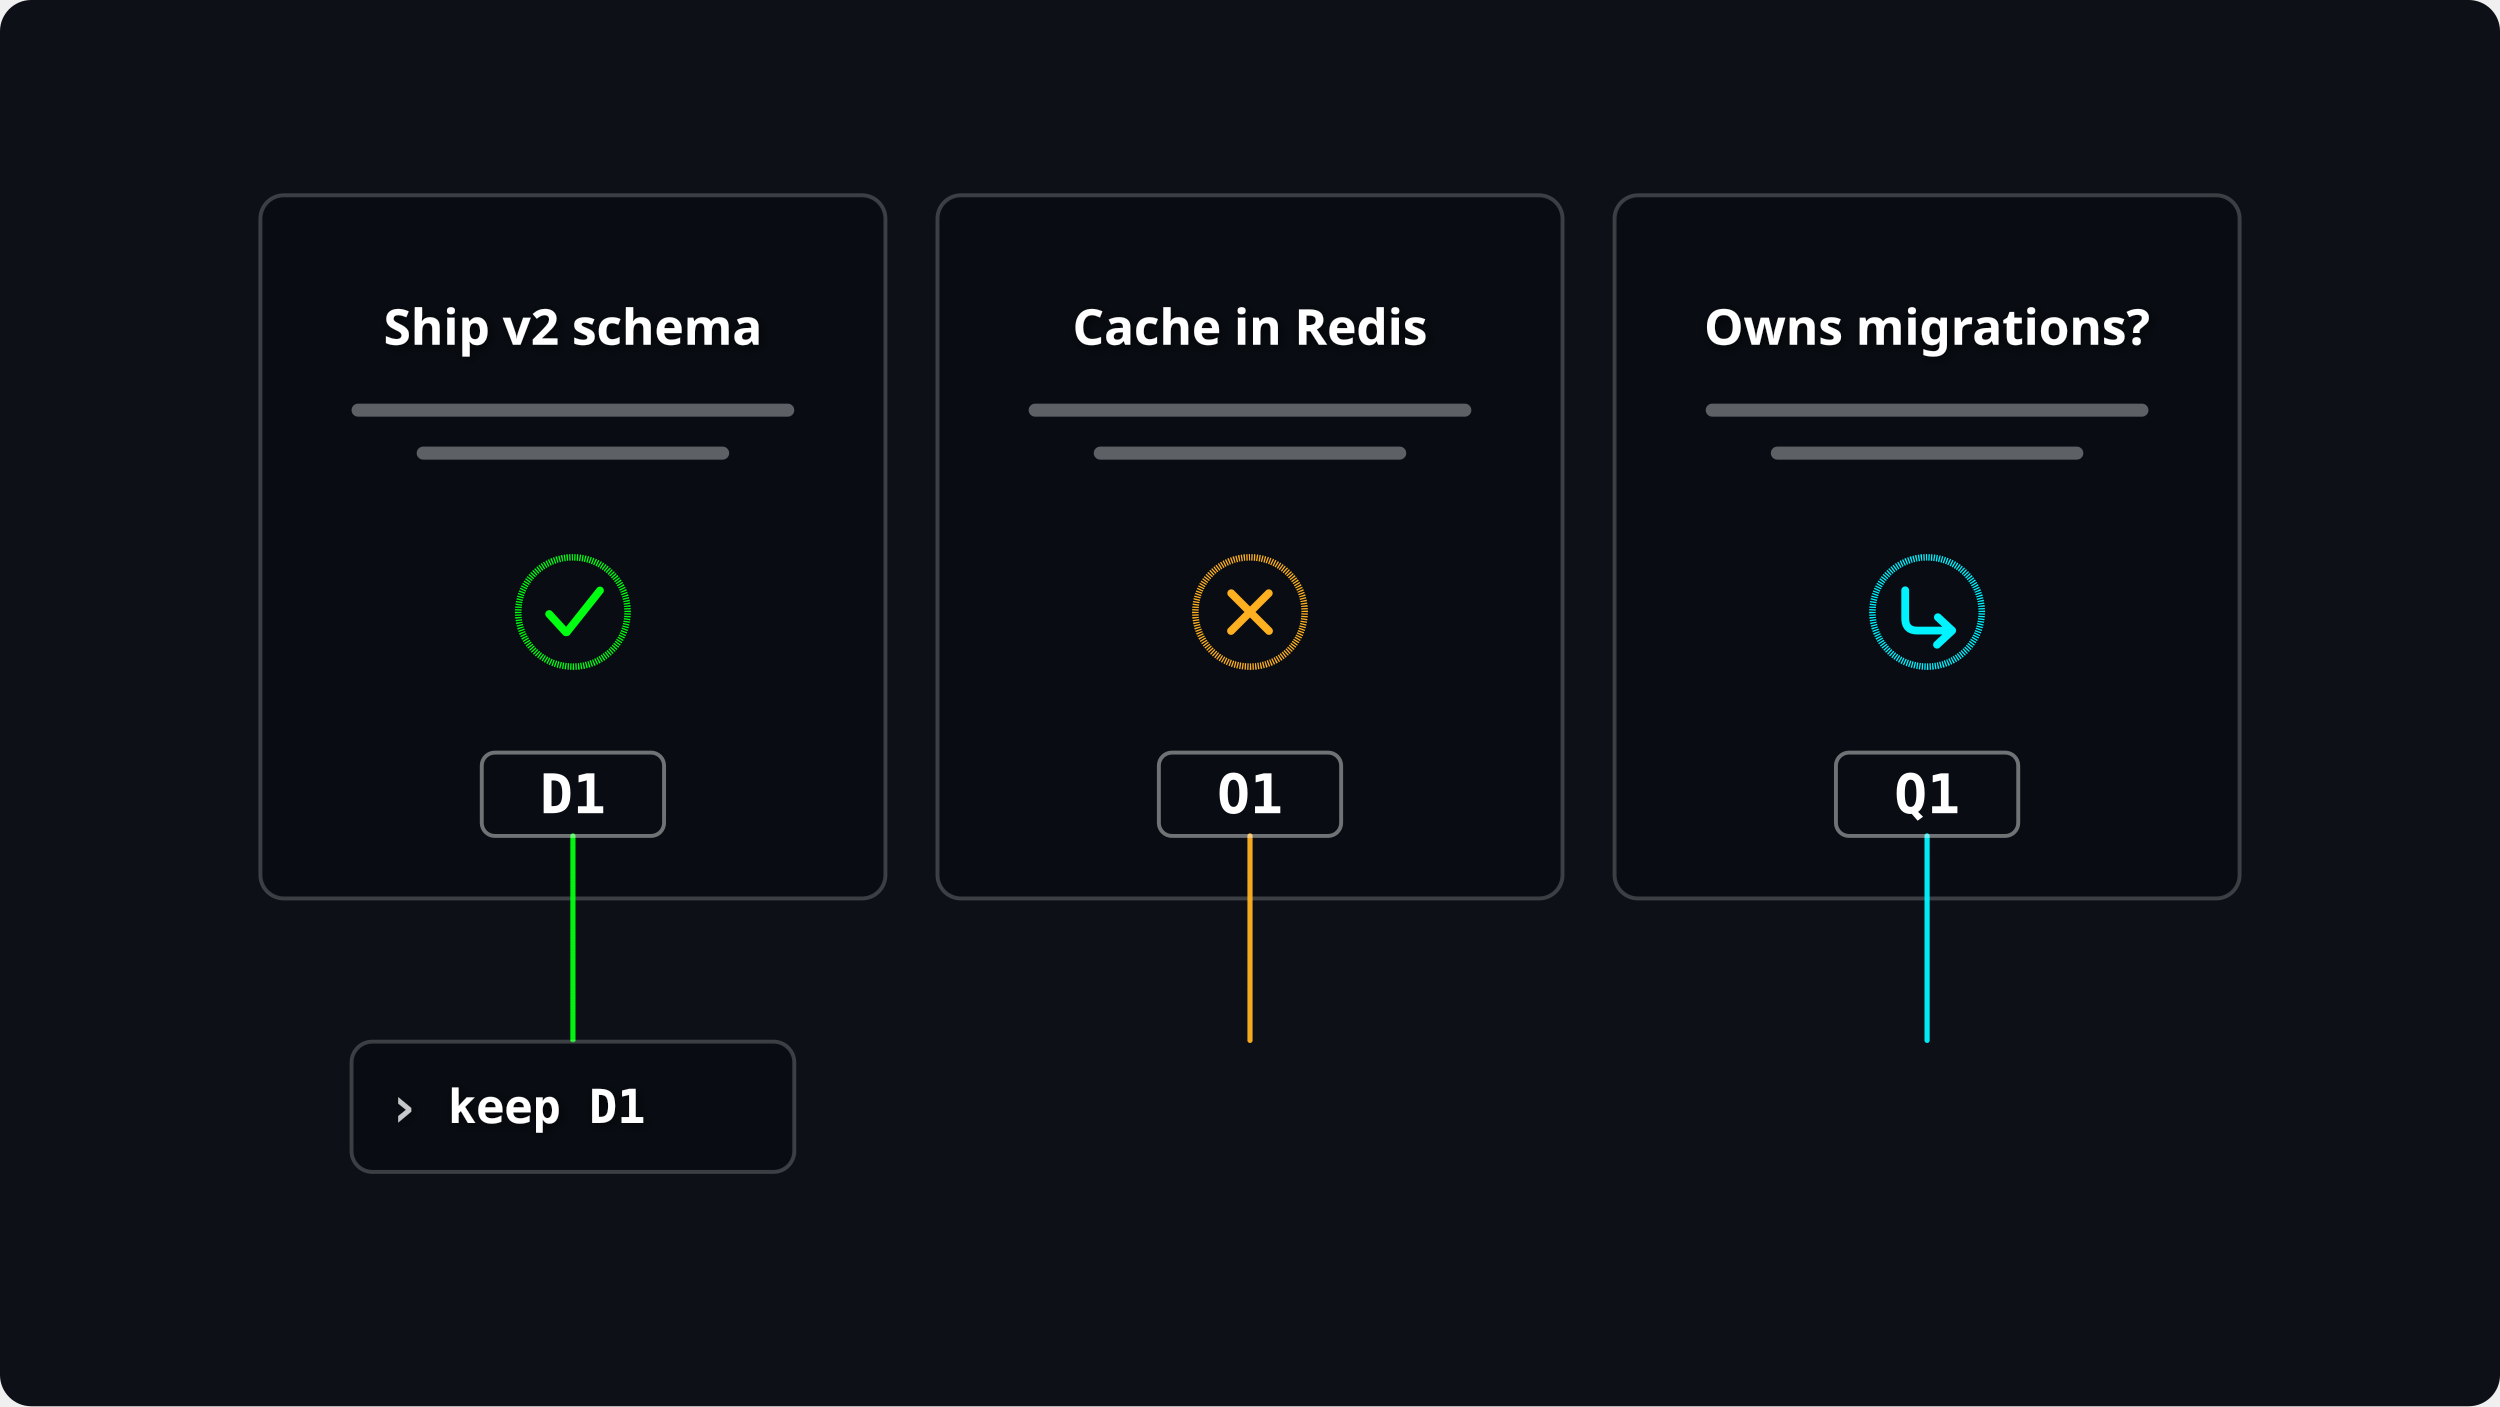
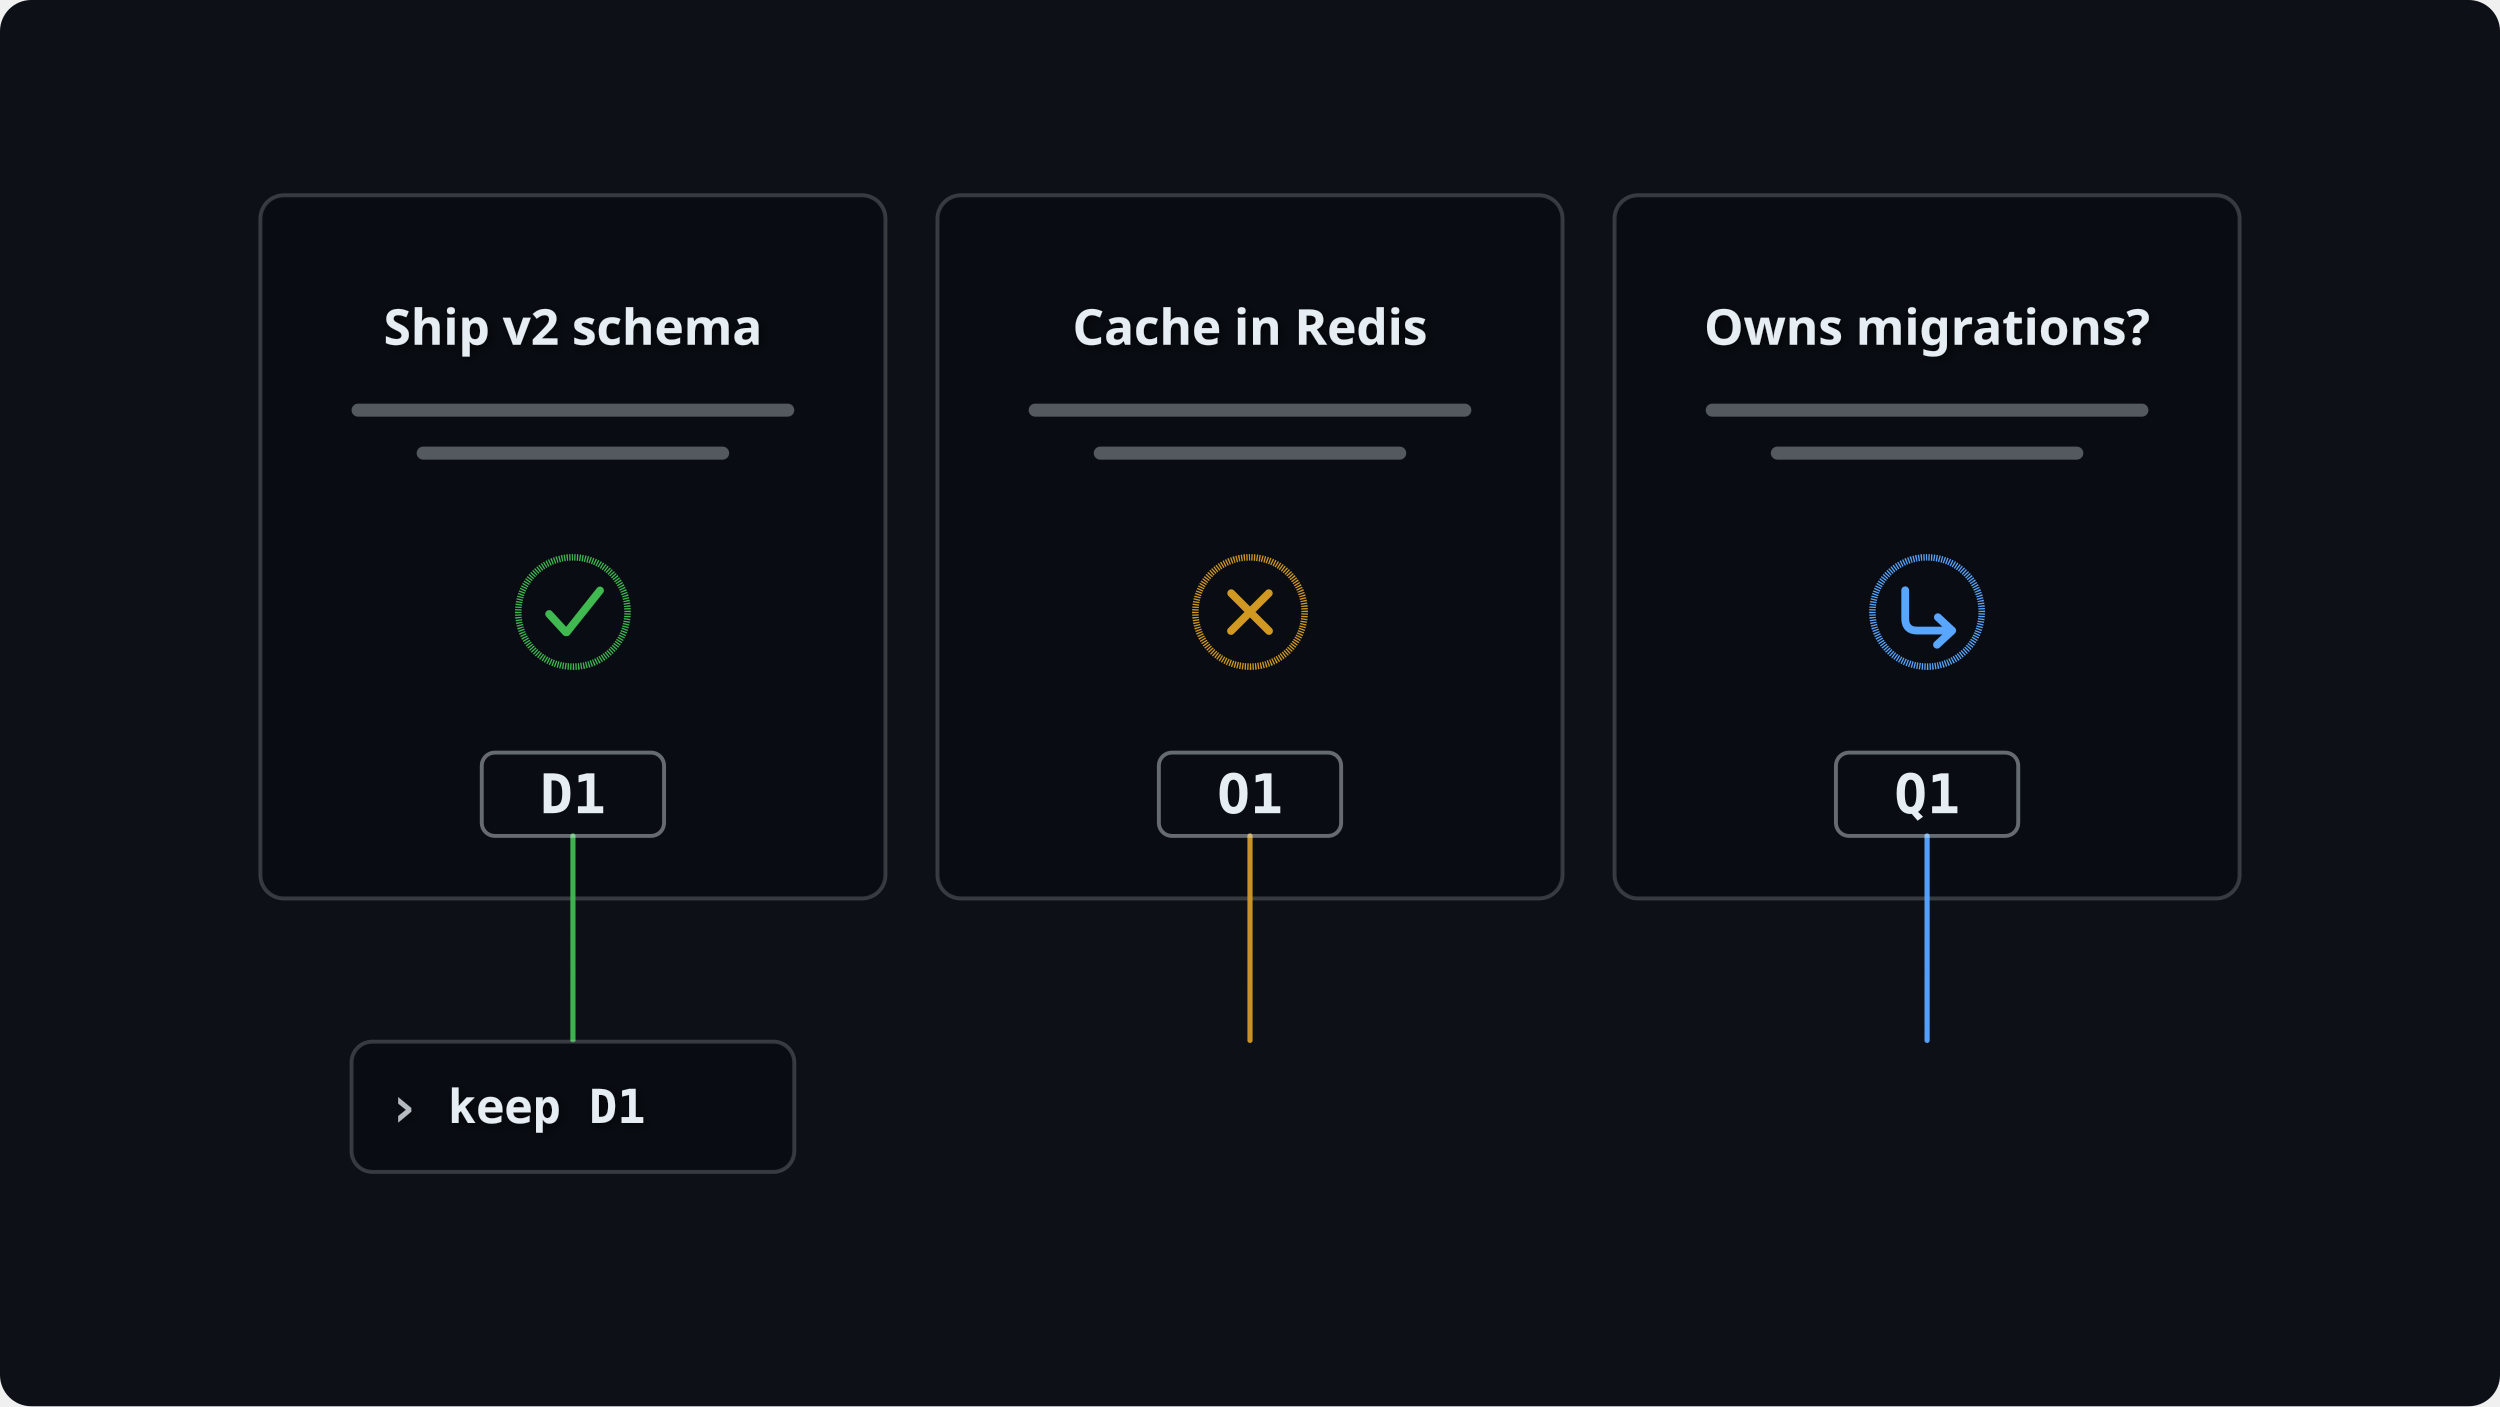
<svg xmlns="http://www.w3.org/2000/svg" viewBox="0 0 1920 1080" width="1920" height="1080">
  <style>
    .sans{font-family:'Play','Trebuchet MS','Segoe UI',system-ui,sans-serif}
    .mono{font-family:'JetBrains Mono',ui-monospace,'SF Mono',Menlo,Consolas,monospace}
    .sh{filter:drop-shadow(2px 2px 4px rgba(0,0,0,.8))}

    /* Looping build: every animation is one 12s cycle, delays baked into keyframe offsets */

    /* Columns: fade in staggered (200/380/560ms), all clear 7800-8600ms */
    @keyframes kcol0{0%,1.667%{opacity:0}5.833%{opacity:1}65%{opacity:1;animation-timing-function:cubic-bezier(.65,0,.35,1)}71.667%,100%{opacity:0}}
    @keyframes kcol1{0%,3.167%{opacity:0}7.333%{opacity:1}65%{opacity:1;animation-timing-function:cubic-bezier(.65,0,.35,1)}71.667%,100%{opacity:0}}
    @keyframes kcol2{0%,4.667%{opacity:0}8.833%{opacity:1}65%{opacity:1;animation-timing-function:cubic-bezier(.65,0,.35,1)}71.667%,100%{opacity:0}}
    .col0{animation:kcol0 12s linear infinite}
    .col1{animation:kcol1 12s linear infinite}
    .col2{animation:kcol2 12s linear infinite}

    /* Chips: fade in with column, survive, one breathe pulse in the hold */
    @keyframes kchip0{0%,1.667%{opacity:0}5.833%{opacity:1}75%{opacity:1;animation-timing-function:cubic-bezier(.65,0,.35,1)}85%{opacity:.85;animation-timing-function:cubic-bezier(.65,0,.35,1)}95%,100%{opacity:1}}
    @keyframes kchip1{0%,3.167%{opacity:0}7.333%{opacity:1}77.5%{opacity:1;animation-timing-function:cubic-bezier(.65,0,.35,1)}87.5%{opacity:.85;animation-timing-function:cubic-bezier(.65,0,.35,1)}97.5%,100%{opacity:1}}
    @keyframes kchip2{0%,4.667%{opacity:0}8.833%{opacity:1}80%{opacity:1;animation-timing-function:cubic-bezier(.65,0,.35,1)}90%{opacity:.85;animation-timing-function:cubic-bezier(.65,0,.35,1)}100%{opacity:1}}
    .chip0{animation:kchip0 12s linear infinite}
    .chip1{animation:kchip1 12s linear infinite}
    .chip2{animation:kchip2 12s linear infinite}

    /* Chip fills + code darkening at each hit (2500/4400/6300ms) */
-     @keyframes kchipR0{0%,20.833%{fill:rgba(0,255,16,0);stroke:rgba(255,255,255,.42)}25%,100%{fill:#00FF10;stroke:#00FF10}}
-     @keyframes kchipR1{0%,36.667%{fill:rgba(255,176,32,0);stroke:rgba(255,255,255,.42)}40.833%,100%{fill:#FFB020;stroke:#FFB020}}
-     @keyframes kchipR2{0%,52.5%{fill:rgba(0,243,255,0);stroke:rgba(255,255,255,.42)}56.667%,100%{fill:#00F3FF;stroke:#00F3FF}}
-     @keyframes kcode0{0%,20.833%{fill:#FFFFFF}25%,100%{fill:#08121A}}
-     @keyframes kcode1{0%,36.667%{fill:#FFFFFF}40.833%,100%{fill:#08121A}}
-     @keyframes kcode2{0%,52.5%{fill:#FFFFFF}56.667%,100%{fill:#08121A}}
+     @keyframes kchipR0{0%,20.833%{fill:rgba(63,185,80,0);stroke:rgba(230,237,243,.42)}25%,100%{fill:#3fb950;stroke:#3fb950}}
+     @keyframes kchipR1{0%,36.667%{fill:rgba(210,153,34,0);stroke:rgba(230,237,243,.42)}40.833%,100%{fill:#d29922;stroke:#d29922}}
+     @keyframes kchipR2{0%,52.5%{fill:rgba(88,166,255,0);stroke:rgba(230,237,243,.42)}56.667%,100%{fill:#58a6ff;stroke:#58a6ff}}
+     @keyframes kcode0{0%,20.833%{fill:#e6edf3}25%,100%{fill:#08121A}}
+     @keyframes kcode1{0%,36.667%{fill:#e6edf3}40.833%,100%{fill:#08121A}}
+     @keyframes kcode2{0%,52.5%{fill:#e6edf3}56.667%,100%{fill:#08121A}}
    .chipR0{animation:kchipR0 12s linear infinite}
    .chipR1{animation:kchipR1 12s linear infinite}
    .chipR2{animation:kchipR2 12s linear infinite}
    .code0{animation:kcode0 12s linear infinite}
    .code1{animation:kcode1 12s linear infinite}
    .code2{animation:kcode2 12s linear infinite}

    /* Action icons: ring then glyph draw on at the hit */
    @keyframes kring0{0%{stroke-dashoffset:1}20.833%{stroke-dashoffset:1;animation-timing-function:cubic-bezier(.65,0,.35,1)}23.125%,100%{stroke-dashoffset:0}}
    @keyframes kring1{0%{stroke-dashoffset:1}36.667%{stroke-dashoffset:1;animation-timing-function:cubic-bezier(.65,0,.35,1)}38.958%,100%{stroke-dashoffset:0}}
    @keyframes kring2{0%{stroke-dashoffset:1}52.5%{stroke-dashoffset:1;animation-timing-function:cubic-bezier(.65,0,.35,1)}54.792%,100%{stroke-dashoffset:0}}
    @keyframes kgl0{0%{stroke-dashoffset:1}22.292%{stroke-dashoffset:1;animation-timing-function:cubic-bezier(.65,0,.35,1)}25%,100%{stroke-dashoffset:0}}
    @keyframes kgl1{0%{stroke-dashoffset:1}37.292%{stroke-dashoffset:1;animation-timing-function:cubic-bezier(.65,0,.35,1)}40%,100%{stroke-dashoffset:0}}
    @keyframes kgl2{0%{stroke-dashoffset:1}53.125%{stroke-dashoffset:1;animation-timing-function:cubic-bezier(.65,0,.35,1)}55.833%,100%{stroke-dashoffset:0}}
    .ring0{animation:kring0 12s linear infinite}
    .ring1{animation:kring1 12s linear infinite}
    .ring2{animation:kring2 12s linear infinite}
    .gl0{animation:kgl0 12s linear infinite}
    .gl1{animation:kgl1 12s linear infinite}
    .gl2{animation:kgl2 12s linear infinite}

    /* Connectors reach up from the card, then vanish as it travels */
    @keyframes kconnD0{0%{stroke-dashoffset:1}15.833%{stroke-dashoffset:1;animation-timing-function:cubic-bezier(.65,0,.35,1)}18.333%,100%{stroke-dashoffset:0}}
    @keyframes kconnD1{0%{stroke-dashoffset:1}31.667%{stroke-dashoffset:1;animation-timing-function:cubic-bezier(.65,0,.35,1)}34.167%,100%{stroke-dashoffset:0}}
    @keyframes kconnD2{0%{stroke-dashoffset:1}47.5%{stroke-dashoffset:1;animation-timing-function:cubic-bezier(.65,0,.35,1)}50%,100%{stroke-dashoffset:0}}
    @keyframes kconnF0{0%,25%{opacity:.95}26.333%,100%{opacity:0}}
    @keyframes kconnF1{0%,40.833%{opacity:.95}42.167%,100%{opacity:0}}
    @keyframes kconnF2{0%,58.333%{opacity:.95}60%,100%{opacity:0}}
    .conn0{animation:kconnD0 12s linear infinite,kconnF0 12s linear infinite}
    .conn1{animation:kconnD1 12s linear infinite,kconnF1 12s linear infinite}
    .conn2{animation:kconnD2 12s linear infinite,kconnF2 12s linear infinite}

    /* Command card: rise (1000ms), park, hop right twice (3000-5500ms), sink away (7000-7600ms) */
    @keyframes kcardX{0%,25%{transform:translateX(0)}25%{animation-timing-function:cubic-bezier(.65,0,.35,1)}30%{transform:translateX(520px)}40.833%{transform:translateX(520px);animation-timing-function:cubic-bezier(.65,0,.35,1)}45.833%,100%{transform:translateX(1040px)}}
    @keyframes kcardY{0%{transform:translateY(150px)}8.333%{transform:translateY(150px);animation-timing-function:cubic-bezier(.65,0,.35,1)}13.333%{transform:translateY(0)}58.333%{transform:translateY(0);animation-timing-function:cubic-bezier(.65,0,.35,1)}63.333%,100%{transform:translateY(150px)}}
    @keyframes kcardF{0%,8.333%{opacity:0}10.833%{opacity:1}58.333%{opacity:1}61.833%,100%{opacity:0}}
    .cardX{animation:kcardX 12s linear infinite}
    .cardY{animation:kcardY 12s linear infinite,kcardF 12s linear infinite}

    /* Command text swap: old line gone before the new one arrives */
    @keyframes kcmd1{0%,25%{opacity:1}26.5%,100%{opacity:0}}
    @keyframes kcmd2{0%,27%{opacity:0}28.5%{opacity:1}40.833%{opacity:1}42.333%,100%{opacity:0}}
    @keyframes kcmd3{0%,42.833%{opacity:0}44.333%,100%{opacity:1}}
    .cmd1{animation:kcmd1 12s linear infinite}
    .cmd2{animation:kcmd2 12s linear infinite}
    .cmd3{animation:kcmd3 12s linear infinite}

    /* Held tail: icon rings and chips pulse softly, then the cycle restarts */
    @keyframes khalo0{0%,75%{opacity:0}75%{animation-timing-function:cubic-bezier(.65,0,.35,1)}85%{opacity:.35;animation-timing-function:cubic-bezier(.65,0,.35,1)}95%,100%{opacity:0}}
    @keyframes khalo1{0%,77.5%{opacity:0}77.5%{animation-timing-function:cubic-bezier(.65,0,.35,1)}87.5%{opacity:.35;animation-timing-function:cubic-bezier(.65,0,.35,1)}97.5%,100%{opacity:0}}
    @keyframes khalo2{0%,80%{opacity:0}80%{animation-timing-function:cubic-bezier(.65,0,.35,1)}90%{opacity:.35;animation-timing-function:cubic-bezier(.65,0,.35,1)}100%{opacity:0}}
    .halo0{animation:khalo0 12s linear infinite}
    .halo1{animation:khalo1 12s linear infinite}
    .halo2{animation:khalo2 12s linear infinite}
  </style>
  <rect width="1920" height="1080" rx="24" fill="#0d1117" />
  <g class="col0">
-     <rect x="200" y="150" width="480" height="540" rx="18" fill="rgba(8,12,18,0.76)" stroke="rgba(255,255,255,0.20)" stroke-width="3" />
-     <text class="sans sh" x="440" y="250" font-size="38" font-weight="600" fill="#FFFFFF" text-anchor="middle" dominant-baseline="central">Ship v2 schema</text>
-     <rect x="270" y="310" width="340" height="10" rx="5" fill="rgba(255,255,255,0.34)" />
-     <rect x="320" y="343" width="240" height="10" rx="5" fill="rgba(255,255,255,0.34)" />
+     <rect x="200" y="150" width="480" height="540" rx="18" fill="rgba(8,12,18,0.76)" stroke="rgba(230,237,243,0.20)" stroke-width="3" />
+     <text class="sans sh" x="440" y="250" font-size="38" font-weight="600" fill="#e6edf3" text-anchor="middle" dominant-baseline="central">Ship v2 schema</text>
+     <rect x="270" y="310" width="340" height="10" rx="5" fill="rgba(230,237,243,0.34)" />
+     <rect x="320" y="343" width="240" height="10" rx="5" fill="rgba(230,237,243,0.34)" />
  </g>
  <g class="col1">
-     <rect x="720" y="150" width="480" height="540" rx="18" fill="rgba(8,12,18,0.76)" stroke="rgba(255,255,255,0.20)" stroke-width="3" />
-     <text class="sans sh" x="960" y="250" font-size="38" font-weight="600" fill="#FFFFFF" text-anchor="middle" dominant-baseline="central">Cache in Redis</text>
-     <rect x="790" y="310" width="340" height="10" rx="5" fill="rgba(255,255,255,0.34)" />
-     <rect x="840" y="343" width="240" height="10" rx="5" fill="rgba(255,255,255,0.34)" />
+     <rect x="720" y="150" width="480" height="540" rx="18" fill="rgba(8,12,18,0.76)" stroke="rgba(230,237,243,0.20)" stroke-width="3" />
+     <text class="sans sh" x="960" y="250" font-size="38" font-weight="600" fill="#e6edf3" text-anchor="middle" dominant-baseline="central">Cache in Redis</text>
+     <rect x="790" y="310" width="340" height="10" rx="5" fill="rgba(230,237,243,0.34)" />
+     <rect x="840" y="343" width="240" height="10" rx="5" fill="rgba(230,237,243,0.34)" />
  </g>
  <g class="col2">
-     <rect x="1240" y="150" width="480" height="540" rx="18" fill="rgba(8,12,18,0.76)" stroke="rgba(255,255,255,0.20)" stroke-width="3" />
-     <text class="sans sh" x="1480" y="250" font-size="38" font-weight="600" fill="#FFFFFF" text-anchor="middle" dominant-baseline="central">Owns migrations?</text>
-     <rect x="1310" y="310" width="340" height="10" rx="5" fill="rgba(255,255,255,0.34)" />
-     <rect x="1360" y="343" width="240" height="10" rx="5" fill="rgba(255,255,255,0.34)" />
+     <rect x="1240" y="150" width="480" height="540" rx="18" fill="rgba(8,12,18,0.76)" stroke="rgba(230,237,243,0.20)" stroke-width="3" />
+     <text class="sans sh" x="1480" y="250" font-size="38" font-weight="600" fill="#e6edf3" text-anchor="middle" dominant-baseline="central">Owns migrations?</text>
+     <rect x="1310" y="310" width="340" height="10" rx="5" fill="rgba(230,237,243,0.34)" />
+     <rect x="1360" y="343" width="240" height="10" rx="5" fill="rgba(230,237,243,0.34)" />
  </g>
-   <line class="conn0" x1="440" y1="800" x2="440" y2="642" stroke="#00FF10" stroke-width="4" stroke-linecap="round" opacity="0.95" pathLength="1" stroke-dasharray="1" stroke-dashoffset="1" />
-   <line class="conn1" x1="960" y1="800" x2="960" y2="642" stroke="#FFB020" stroke-width="4" stroke-linecap="round" opacity="0.95" pathLength="1" stroke-dasharray="1" stroke-dashoffset="1" />
-   <line class="conn2" x1="1480" y1="800" x2="1480" y2="642" stroke="#00F3FF" stroke-width="4" stroke-linecap="round" opacity="0.95" pathLength="1" stroke-dasharray="1" stroke-dashoffset="1" />
+   <line class="conn0" x1="440" y1="800" x2="440" y2="642" stroke="#3fb950" stroke-width="4" stroke-linecap="round" opacity="0.95" pathLength="1" stroke-dasharray="1" stroke-dashoffset="1" />
+   <line class="conn1" x1="960" y1="800" x2="960" y2="642" stroke="#d29922" stroke-width="4" stroke-linecap="round" opacity="0.95" pathLength="1" stroke-dasharray="1" stroke-dashoffset="1" />
+   <line class="conn2" x1="1480" y1="800" x2="1480" y2="642" stroke="#58a6ff" stroke-width="4" stroke-linecap="round" opacity="0.95" pathLength="1" stroke-dasharray="1" stroke-dashoffset="1" />
  <g>
-     <circle class="ring0" cx="440" cy="470" r="42" fill="none" stroke="#00FF10" stroke-width="5" pathLength="1" stroke-dasharray="1" stroke-dashoffset="1" transform="rotate(-90 440 470)" />
-     <path class="gl0" d="M 421.1 470.84 L 434.96 485.96 L 461 453.2" fill="none" stroke="#00FF10" stroke-width="6" stroke-linecap="round" stroke-linejoin="round" pathLength="1" stroke-dasharray="1" stroke-dashoffset="1" />
+     <circle class="ring0" cx="440" cy="470" r="42" fill="none" stroke="#3fb950" stroke-width="5" pathLength="1" stroke-dasharray="1" stroke-dashoffset="1" transform="rotate(-90 440 470)" />
+     <path class="gl0" d="M 421.1 470.84 L 434.96 485.96 L 461 453.2" fill="none" stroke="#3fb950" stroke-width="6" stroke-linecap="round" stroke-linejoin="round" pathLength="1" stroke-dasharray="1" stroke-dashoffset="1" />
  </g>
  <g>
-     <circle class="ring1" cx="960" cy="470" r="42" fill="none" stroke="#FFB020" stroke-width="5" pathLength="1" stroke-dasharray="1" stroke-dashoffset="1" transform="rotate(-90 960 470)" />
-     <path class="gl1" d="M 944.88 454.88 L 975.12 485.12 M 975.12 454.88 L 944.88 485.12" fill="none" stroke="#FFB020" stroke-width="6" stroke-linecap="round" stroke-linejoin="round" pathLength="1" stroke-dasharray="1" stroke-dashoffset="1" />
+     <circle class="ring1" cx="960" cy="470" r="42" fill="none" stroke="#d29922" stroke-width="5" pathLength="1" stroke-dasharray="1" stroke-dashoffset="1" transform="rotate(-90 960 470)" />
+     <path class="gl1" d="M 944.88 454.88 L 975.12 485.12 M 975.12 454.88 L 944.88 485.12" fill="none" stroke="#d29922" stroke-width="6" stroke-linecap="round" stroke-linejoin="round" pathLength="1" stroke-dasharray="1" stroke-dashoffset="1" />
  </g>
  <g>
-     <circle class="ring2" cx="1480" cy="470" r="42" fill="none" stroke="#00F3FF" stroke-width="5" pathLength="1" stroke-dasharray="1" stroke-dashoffset="1" transform="rotate(-90 1480 470)" />
-     <path class="gl2" d="M 1463.2 452.36 L 1463.2 475.04 Q 1463.2 484.28 1472.44 484.28 L 1498.48 484.28 M 1487.56 473.36 L 1499.32 484.28 L 1487.56 495.2" fill="none" stroke="#00F3FF" stroke-width="6" stroke-linecap="round" stroke-linejoin="round" pathLength="1" stroke-dasharray="1" stroke-dashoffset="1" />
+     <circle class="ring2" cx="1480" cy="470" r="42" fill="none" stroke="#58a6ff" stroke-width="5" pathLength="1" stroke-dasharray="1" stroke-dashoffset="1" transform="rotate(-90 1480 470)" />
+     <path class="gl2" d="M 1463.2 452.36 L 1463.2 475.04 Q 1463.2 484.28 1472.44 484.28 L 1498.48 484.28 M 1487.56 473.36 L 1499.32 484.28 L 1487.56 495.2" fill="none" stroke="#58a6ff" stroke-width="6" stroke-linecap="round" stroke-linejoin="round" pathLength="1" stroke-dasharray="1" stroke-dashoffset="1" />
  </g>
  <g class="chip0">
-     <rect class="chipR0" x="370" y="578" width="140" height="64" rx="10" fill="rgba(0,255,16,0)" stroke="rgba(255,255,255,0.42)" stroke-width="3" />
-     <text class="mono code0" x="440" y="610" font-size="42" font-weight="700" fill="#FFFFFF" text-anchor="middle" dominant-baseline="central">D1</text>
+     <rect class="chipR0" x="370" y="578" width="140" height="64" rx="10" fill="rgba(63,185,80,0)" stroke="rgba(230,237,243,0.42)" stroke-width="3" />
+     <text class="mono code0" x="440" y="610" font-size="42" font-weight="700" fill="#e6edf3" text-anchor="middle" dominant-baseline="central">D1</text>
  </g>
  <g class="chip1">
-     <rect class="chipR1" x="890" y="578" width="140" height="64" rx="10" fill="rgba(255,176,32,0)" stroke="rgba(255,255,255,0.42)" stroke-width="3" />
-     <text class="mono code1" x="960" y="610" font-size="42" font-weight="700" fill="#FFFFFF" text-anchor="middle" dominant-baseline="central">O1</text>
+     <rect class="chipR1" x="890" y="578" width="140" height="64" rx="10" fill="rgba(210,153,34,0)" stroke="rgba(230,237,243,0.42)" stroke-width="3" />
+     <text class="mono code1" x="960" y="610" font-size="42" font-weight="700" fill="#e6edf3" text-anchor="middle" dominant-baseline="central">O1</text>
  </g>
  <g class="chip2">
-     <rect class="chipR2" x="1410" y="578" width="140" height="64" rx="10" fill="rgba(0,243,255,0)" stroke="rgba(255,255,255,0.42)" stroke-width="3" />
-     <text class="mono code2" x="1480" y="610" font-size="42" font-weight="700" fill="#FFFFFF" text-anchor="middle" dominant-baseline="central">Q1</text>
+     <rect class="chipR2" x="1410" y="578" width="140" height="64" rx="10" fill="rgba(88,166,255,0)" stroke="rgba(230,237,243,0.42)" stroke-width="3" />
+     <text class="mono code2" x="1480" y="610" font-size="42" font-weight="700" fill="#e6edf3" text-anchor="middle" dominant-baseline="central">Q1</text>
  </g>
  <g class="halo0" opacity="0">
-     <circle cx="440" cy="470" r="50" fill="none" stroke="#00FF10" stroke-width="3" />
-     <rect x="362" y="570" width="156" height="80" rx="14" fill="none" stroke="#00FF10" stroke-width="3" />
+     <circle cx="440" cy="470" r="50" fill="none" stroke="#3fb950" stroke-width="3" />
+     <rect x="362" y="570" width="156" height="80" rx="14" fill="none" stroke="#3fb950" stroke-width="3" />
  </g>
  <g class="halo1" opacity="0">
-     <circle cx="960" cy="470" r="50" fill="none" stroke="#FFB020" stroke-width="3" />
-     <rect x="882" y="570" width="156" height="80" rx="14" fill="none" stroke="#FFB020" stroke-width="3" />
+     <circle cx="960" cy="470" r="50" fill="none" stroke="#d29922" stroke-width="3" />
+     <rect x="882" y="570" width="156" height="80" rx="14" fill="none" stroke="#d29922" stroke-width="3" />
  </g>
  <g class="halo2" opacity="0">
-     <circle cx="1480" cy="470" r="50" fill="none" stroke="#00F3FF" stroke-width="3" />
-     <rect x="1402" y="570" width="156" height="80" rx="14" fill="none" stroke="#00F3FF" stroke-width="3" />
+     <circle cx="1480" cy="470" r="50" fill="none" stroke="#58a6ff" stroke-width="3" />
+     <rect x="1402" y="570" width="156" height="80" rx="14" fill="none" stroke="#58a6ff" stroke-width="3" />
  </g>
  <g class="cardX">
    <g class="cardY">
-       <rect x="270" y="800" width="340" height="100" rx="16" fill="rgba(8,12,18,0.76)" stroke="rgba(255,255,255,0.20)" stroke-width="3" />
-       <text class="mono sh" x="310" y="850" font-size="44" font-weight="700" fill="#FFFFFF" fill-opacity="0.75" text-anchor="middle" dominant-baseline="central">›</text>
-       <text class="mono sh cmd1" x="344" y="850" font-size="36" font-weight="600" fill="#FFFFFF" dominant-baseline="central">keep D1</text>
-       <text class="mono sh cmd2" x="344" y="850" font-size="36" font-weight="600" fill="#FFFFFF" opacity="0" dominant-baseline="central">reject O1</text>
-       <text class="mono sh cmd3" x="344" y="850" font-size="36" font-weight="600" fill="#FFFFFF" opacity="0" dominant-baseline="central">answer Q1</text>
+       <rect x="270" y="800" width="340" height="100" rx="16" fill="rgba(8,12,18,0.76)" stroke="rgba(230,237,243,0.20)" stroke-width="3" />
+       <text class="mono sh" x="310" y="850" font-size="44" font-weight="700" fill="#e6edf3" fill-opacity="0.75" text-anchor="middle" dominant-baseline="central">›</text>
+       <text class="mono sh cmd1" x="344" y="850" font-size="36" font-weight="600" fill="#e6edf3" dominant-baseline="central">keep D1</text>
+       <text class="mono sh cmd2" x="344" y="850" font-size="36" font-weight="600" fill="#e6edf3" opacity="0" dominant-baseline="central">reject O1</text>
+       <text class="mono sh cmd3" x="344" y="850" font-size="36" font-weight="600" fill="#e6edf3" opacity="0" dominant-baseline="central">answer Q1</text>
    </g>
  </g>
</svg>
